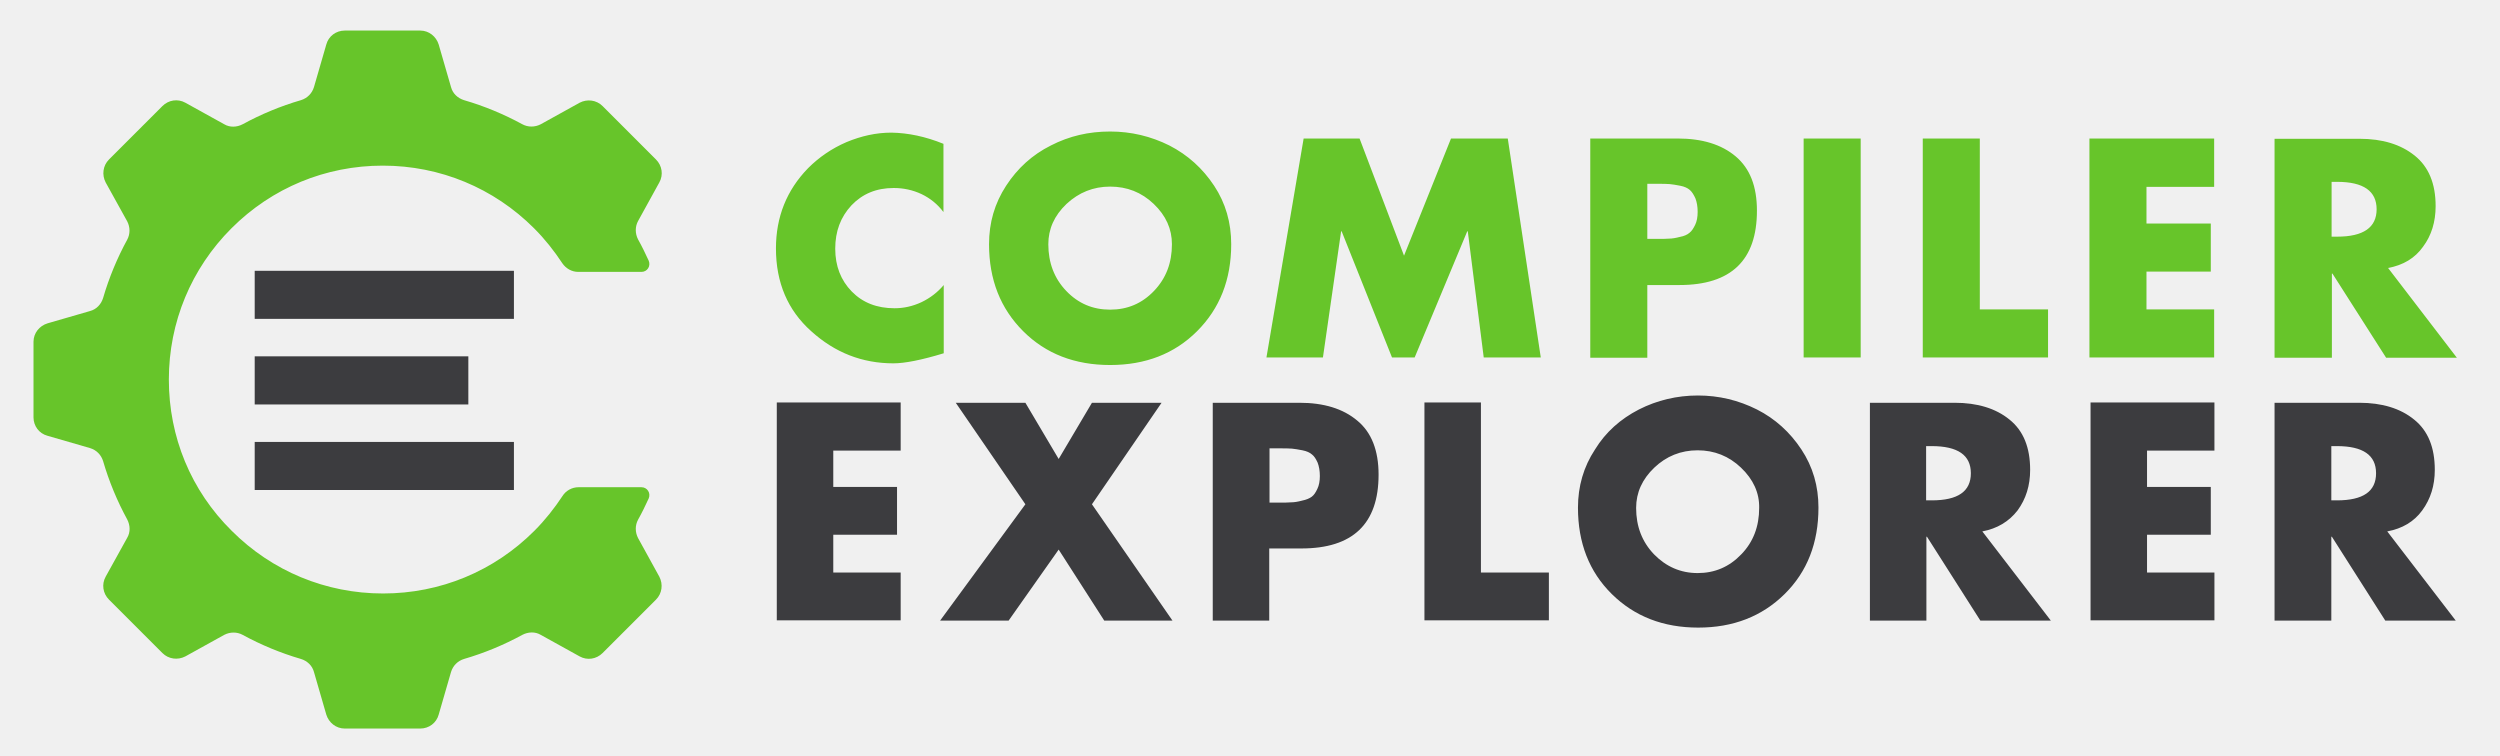
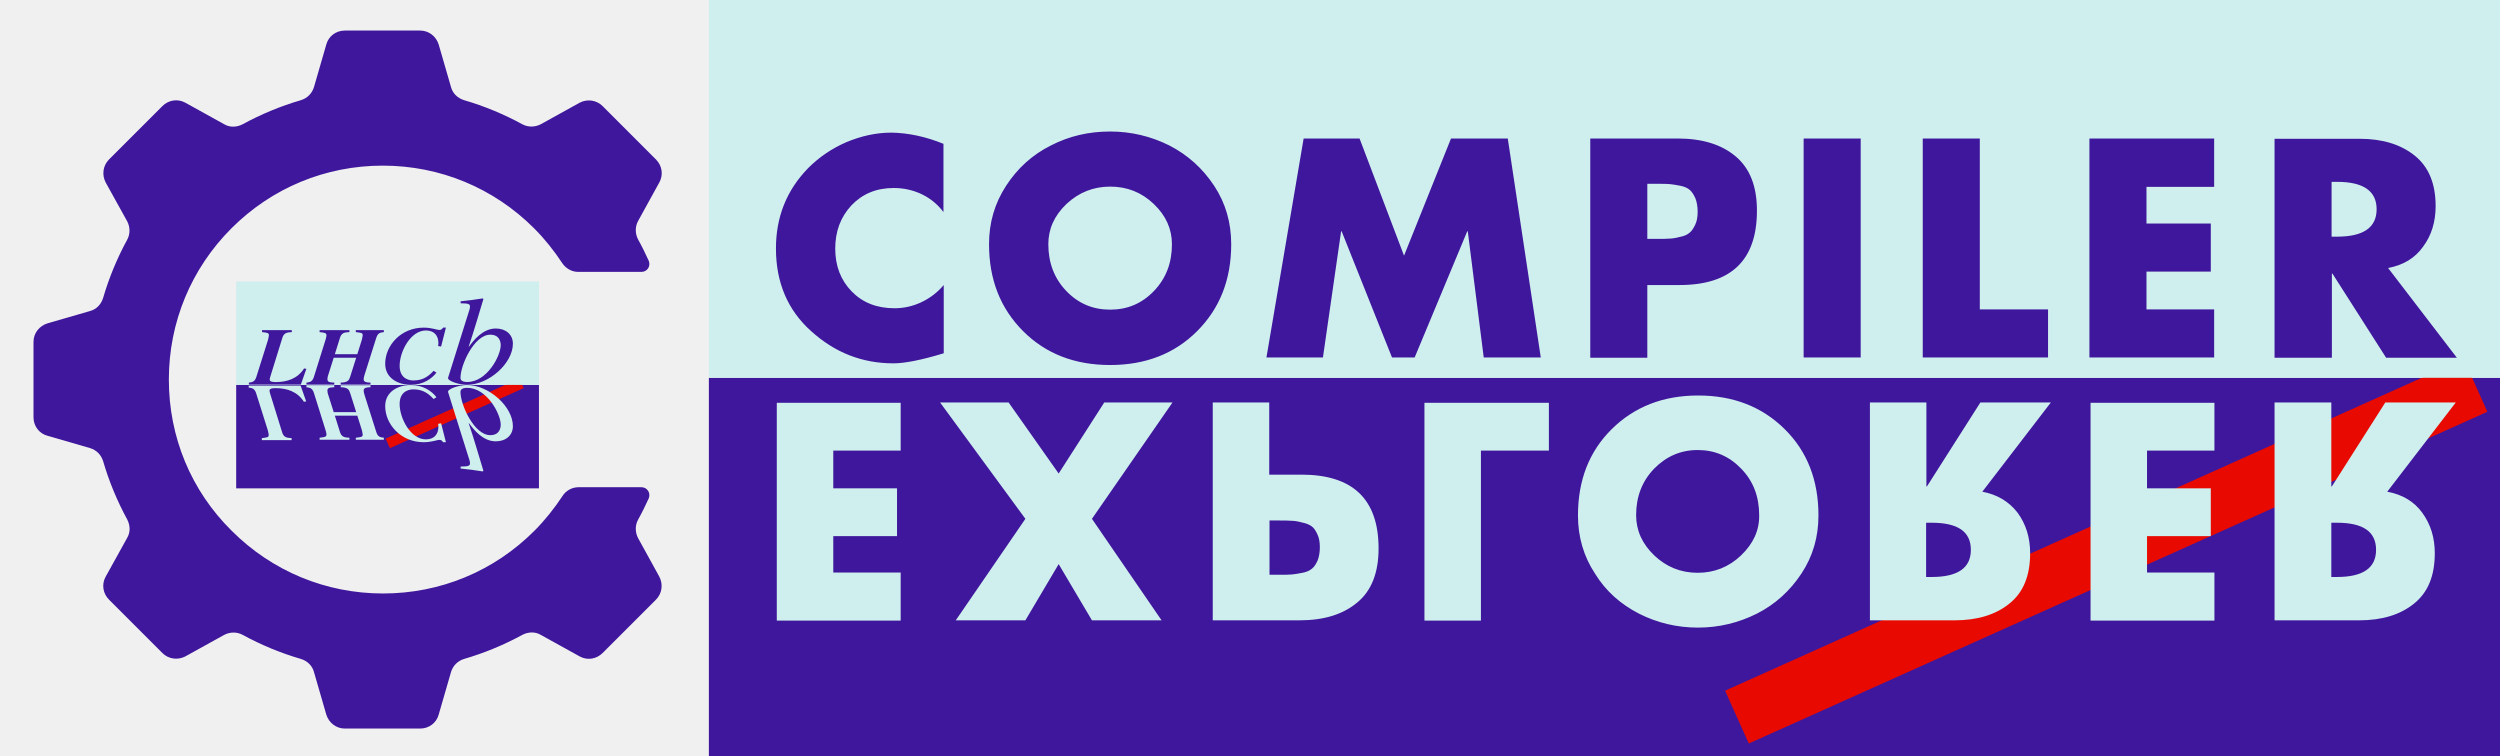
- <svg xmlns="http://www.w3.org/2000/svg" viewBox="0 0 894 270">
-   <path class="logo-pri" fill="#67c52a" d="M337.38 51.43v24.4c-2.1-2.8-4.7-4.9-7.8-6.4-3.2-1.5-6.5-2.2-10-2.2-6.2 0-11.2 2.1-15.1 6.2-3.9 4.2-5.8 9.3-5.8 15.5s2 11.3 5.9 15.3 9 6 15.3 6c3.3 0 6.5-.7 9.7-2.2 3.1-1.5 5.7-3.5 7.9-6.1v24.4c-7.9 2.4-13.9 3.6-18 3.6-11.1 0-20.9-3.8-29.4-11.5-8.4-7.5-12.6-17.4-12.6-29.6 0-11.2 3.8-20.8 11.5-28.7 3.9-3.9 8.4-7 13.7-9.3 5.3-2.2 10.6-3.4 16.1-3.4 6 .1 12.2 1.4 18.6 4zm38.4.6c6.6-3.4 13.6-5 21.2-5 7.5 0 14.6 1.7 21.2 5 6.6 3.4 11.9 8.2 16 14.4s6.1 13.2 6.1 20.9c0 12.7-4.1 23-12.2 31.1s-18.5 12.1-31.1 12.1-23-4-31.1-12.1-12.2-18.4-12.2-31.1c0-7.7 2-14.6 6.1-20.9s9.4-11.1 16-14.4zm36.8 20.9c-4.4-4.2-9.6-6.2-15.6-6.2s-11.2 2.1-15.6 6.2c-4.4 4.2-6.5 9-6.5 14.4 0 6.6 2.1 12.2 6.4 16.7s9.5 6.7 15.7 6.7 11.4-2.2 15.7-6.7 6.4-10 6.4-16.7c0-5.4-2.1-10.2-6.5-14.4zm40.3 54.9l13.3-78.3h20l15.9 41.9 16.8-41.9h20.3l11.8 78.3h-20.4l-5.7-45.1h-.2l-18.8 45.1h-8.1l-18-45.1h-.2l-6.5 45.1zm115.8 0v-78.3h31.2c8.8 0 15.7 2.1 20.8 6.4s7.6 10.7 7.6 19.4c0 17.7-9.2 26.6-27.7 26.6h-11.5v26h-20.4zm20.4-61.9v19.5h3.4c1.9 0 3.4 0 4.4-.1 1 0 2.3-.2 3.8-.6 1.6-.3 2.7-.8 3.5-1.5.8-.6 1.4-1.6 2-2.8s.9-2.8.9-4.7-.3-3.5-.8-4.8c-.6-1.3-1.2-2.3-2-3s-1.9-1.2-3.4-1.5-2.8-.5-3.8-.6c-1.1-.1-2.6-.1-4.6-.1h-3.4zm76.3-16.4v78.3h-20.4v-78.3zm42.6 0v61.1h24.4v17.2h-44.8v-78.3zm83.8 17.3h-24.2v13.1h23v17.2h-23v13.5h24.2v17.2h-44.6v-78.3h44.6zm62.2 29l24.6 32.1h-25.3l-19.2-30.1h-.2v30.1h-20.5v-78.3h30.4c8.2 0 14.7 2 19.7 6s7.5 10 7.5 18.1c0 5.6-1.5 10.5-4.5 14.5-2.9 4.1-7.1 6.6-12.5 7.6zm-20.2-30.7v19.5h2c9.4 0 14.1-3.3 14.1-9.8s-4.7-9.8-14.1-9.8h-2zM228.18 192.43c-1.1-2.1-1.1-4.6 0-6.6 1.4-2.5 2.6-5 3.8-7.6.8-1.9-.5-4-2.6-4h-22.5c-2.3 0-4.5 1.2-5.7 3.1-2.9 4.4-6.3 8.7-10.1 12.5-14.5 14.5-33.7 22.4-54.1 22.4-20.5 0-39.7-8-54.1-22.4-14.6-14.4-22.5-33.6-22.5-54.1s8-39.7 22.4-54.1c14.5-14.5 33.7-22.4 54.1-22.4 20.5 0 39.7 8 54.1 22.4 3.9 3.9 7.2 8.1 10.1 12.5 1.3 1.9 3.4 3.1 5.7 3.1h22.6c2.1 0 3.4-2.1 2.6-4-1.2-2.6-2.4-5.1-3.8-7.6-1.1-2.1-1.1-4.6 0-6.6l7.6-13.8c1.5-2.7 1-6-1.2-8.2l-19.1-19.1c-2.2-2.2-5.5-2.6-8.2-1.2l-13.9 7.7c-2.1 1.1-4.6 1.1-6.6 0-6.6-3.6-13.6-6.5-20.8-8.6-2.3-.7-4.1-2.4-4.7-4.7l-4.4-15.2c-.9-2.9-3.5-5-6.6-5h-27c-3.1 0-5.8 2-6.6 5l-4.4 15.2c-.7 2.3-2.4 4-4.7 4.7-7.2 2.1-14.2 5-20.8 8.6-2.1 1.1-4.6 1.2-6.6 0l-13.9-7.7c-2.7-1.5-6-1-8.2 1.2l-19.1 19.1c-2.2 2.2-2.6 5.5-1.2 8.2l7.7 13.9c1.1 2.1 1.1 4.6 0 6.6-3.6 6.6-6.5 13.6-8.6 20.8-.7 2.3-2.4 4.1-4.7 4.7l-15.2 4.4c-2.9.9-5 3.5-5 6.6v27c0 3.1 2 5.8 5 6.6l15.2 4.4c2.3.7 4 2.4 4.7 4.7 2.1 7.2 5 14.2 8.6 20.8 1.1 2.1 1.2 4.6 0 6.6l-7.7 13.9c-1.5 2.7-1 6 1.2 8.2l19.1 19.1c2.2 2.2 5.5 2.6 8.2 1.2l13.9-7.7c2.1-1.1 4.6-1.1 6.6 0 6.6 3.6 13.6 6.5 20.8 8.6 2.3.7 4.1 2.4 4.7 4.7l4.4 15.2c.9 2.9 3.5 5 6.6 5h27c3.1 0 5.8-2 6.6-5l4.4-15.2c.7-2.3 2.4-4 4.7-4.7 7.2-2.1 14.2-5 20.8-8.6 2.1-1.1 4.6-1.2 6.6 0l13.9 7.7c2.7 1.5 6 1 8.2-1.2l19.1-19.1c2.2-2.2 2.6-5.5 1.2-8.2z" />
-   <path class="logo-sec" fill="#3c3c3f" d="M322.08 161.13h-24.1v13h22.8v17.1h-22.8v13.5h24.1v17.1h-44.3v-77.9h44.3zm44.6 19.2l-24.9-36.3h24.9l11.9 20.1 11.9-20.1h24.9l-24.9 36.3 28.8 41.6h-24.4l-16.3-25.4-17.9 25.4h-24.5zm67 41.6v-77.9h31c8.7 0 15.6 2.1 20.7 6.4 5.1 4.2 7.6 10.7 7.6 19.3 0 17.6-9.2 26.4-27.6 26.4h-11.5v25.8zm20.3-61.6v19.4h3.4c1.9 0 3.4 0 4.4-.1 1 0 2.3-.2 3.8-.6 1.5-.3 2.7-.8 3.5-1.4s1.4-1.5 2-2.8c.6-1.2.9-2.8.9-4.6 0-1.9-.3-3.5-.8-4.8-.6-1.3-1.2-2.3-2-2.9-.8-.7-1.9-1.2-3.4-1.5s-2.8-.5-3.8-.6c-1.1-.1-2.6-.1-4.6-.1zm75.6-16.3v60.7h24.3v17.1h-44.5v-77.9h20.2zm56.5 2.4c6.5-3.3 13.6-5 21.1-5s14.5 1.7 21.1 5c6.5 3.3 11.8 8.1 15.9 14.3s6.1 13.1 6.1 20.8c0 12.6-4 22.9-12.1 30.9s-18.4 12-30.9 12-22.8-4-30.9-12-12.1-18.3-12.1-30.9c0-7.6 2-14.6 6.1-20.8 3.8-6.2 9.1-10.9 15.7-14.3zm36.5 20.8c-4.3-4.1-9.5-6.2-15.5-6.2s-11.2 2.1-15.5 6.2-6.5 8.9-6.5 14.4c0 6.6 2.1 12.1 6.4 16.6 4.3 4.4 9.5 6.7 15.6 6.7s11.3-2.2 15.6-6.7c4.3-4.4 6.4-10 6.4-16.6.1-5.4-2.1-10.2-6.5-14.4zm86.3 22.8l24.5 31.9h-25.2l-19.1-30h-.2v30h-20.2v-77.9h30.3c8.1 0 14.7 2 19.6 6 5 4 7.4 10 7.4 18 0 5.6-1.5 10.4-4.5 14.5-3.1 4-7.3 6.5-12.6 7.5zm-20.1-30.5v19.4h2c9.4 0 14-3.2 14-9.7s-4.7-9.7-14-9.7zm103.1 1.6h-24.1v13h22.8v17.1h-22.8v13.5h24.1v17.1h-44.3v-77.9h44.3zm61.8 28.9l24.5 31.9h-25.2l-19.1-30h-.2v30h-20.3v-77.9h30.3c8.1 0 14.7 2 19.6 6 5 4 7.4 10 7.4 18 0 5.6-1.5 10.4-4.5 14.5-2.9 4-7.1 6.5-12.5 7.5zm-20-30.5v19.4h2c9.4 0 14-3.2 14-9.7s-4.7-9.7-14-9.7zM91.08 96.83h92.7v17.2h-92.7zm0 30.6h76.4v17.2h-76.4zm0 30.6h92.7v17.2h-92.7z" />
+ <svg xmlns="http://www.w3.org/2000/svg" viewBox="0 0 894 270" version="1.1" id="svg6">
+   <defs id="defs10">
+     </defs>
+   <path style="fill:#3f179c;fill-opacity:1;fill-rule:nonzero;stroke:none;stroke-width:0.583" id="path15" d="M 253.493,270.886 H 894.322 V 135.101 H 253.493 Z" />
+   <path style="fill:none;stroke:#e80a00;stroke-width:20.703;stroke-linecap:butt;stroke-linejoin:round;stroke-miterlimit:10;stroke-dasharray:none;stroke-opacity:1" id="path19" d="m 621.131,256.427 264.118,-118.62" />
+   <path style="fill:#cfeeee;fill-opacity:1;fill-rule:nonzero;stroke:none;stroke-width:0.583" id="path15-3" d="M 253.493,135.101 H 894.322 V -0.684 H 253.493 Z" />
+   <path class="logo-sec" d="m 322.08,204.73 h -24.1 v -13 h 22.8 v -17.1 h -22.8 v -13.5 h 24.1 v -17.1 h -44.3 v 77.9 h 44.3 z m 44.6,-19.2 -24.9,36.3 h 24.9 l 11.9,-20.1 11.9,20.1 h 24.9 l -24.9,-36.3 28.8,-41.6 h -24.4 l -16.3,25.4 -17.9,-25.4 h -24.5 z m 67,-41.6 v 77.9 h 31 c 8.7,0 15.6,-2.1 20.7,-6.4 5.1,-4.2 7.6,-10.7 7.6,-19.3 0,-17.6 -9.2,-26.4 -27.6,-26.4 h -11.5 v -25.8 z m 20.3,61.6 v -19.4 h 3.4 c 1.9,0 3.4,0 4.4,0.1 1,0 2.3,0.2 3.8,0.6 1.5,0.3 2.7,0.8 3.5,1.4 0.8,0.6 1.4,1.5 2,2.8 0.6,1.2 0.9,2.8 0.9,4.6 0,1.9 -0.3,3.5 -0.8,4.8 -0.6,1.3 -1.2,2.3 -2,2.9 -0.8,0.7 -1.9,1.2 -3.4,1.5 -1.5,0.3 -2.8,0.5 -3.8,0.6 -1.1,0.1 -2.6,0.1 -4.6,0.1 z m 75.6,16.3 v -60.7 h 24.3 v -17.1 h -44.5 v 77.9 h 20.2 z m 56.5,-2.4 c 6.5,3.3 13.6,5 21.1,5 7.5,0 14.5,-1.7 21.1,-5 6.5,-3.3 11.8,-8.1 15.9,-14.3 4.1,-6.2 6.1,-13.1 6.1,-20.8 0,-12.6 -4,-22.9 -12.1,-30.9 -8.1,-8 -18.4,-12 -30.9,-12 -12.5,0 -22.8,4 -30.9,12 -8.1,8 -12.1,18.3 -12.1,30.9 0,7.6 2,14.6 6.1,20.8 3.8,6.2 9.1,10.9 15.7,14.3 z m 36.5,-20.8 c -4.3,4.1 -9.5,6.2 -15.5,6.2 -6,0 -11.2,-2.1 -15.5,-6.2 -4.3,-4.1 -6.5,-8.9 -6.5,-14.4 0,-6.6 2.1,-12.1 6.4,-16.6 4.3,-4.4 9.5,-6.7 15.6,-6.7 6.1,0 11.3,2.2 15.6,6.7 4.3,4.4 6.4,10 6.4,16.6 0.1,5.4 -2.1,10.2 -6.5,14.4 z m 86.3,-22.8 24.5,-31.9 h -25.2 l -19.1,30 h -0.2 v -30 h -20.2 v 77.9 h 30.3 c 8.1,0 14.7,-2 19.6,-6 5,-4 7.4,-10 7.4,-18 0,-5.6 -1.5,-10.4 -4.5,-14.5 -3.1,-4 -7.3,-6.5 -12.6,-7.5 z m -20.1,30.5 v -19.4 h 2 c 9.4,0 14,3.2 14,9.7 0,6.5 -4.7,9.7 -14,9.7 z m 103.1,-1.6 h -24.1 v -13 h 22.8 v -17.1 h -22.8 v -13.5 h 24.1 v -17.1 h -44.3 v 77.9 h 44.3 z m 61.8,-28.9 24.5,-31.9 h -25.2 l -19.1,30 h -0.2 v -30 h -20.3 v 77.9 h 30.3 c 8.1,0 14.7,-2 19.6,-6 5,-4 7.4,-10 7.4,-18 0,-5.6 -1.5,-10.4 -4.5,-14.5 -2.9,-4 -7.1,-6.5 -12.5,-7.5 z m -20,30.5 v -19.4 h 2 c 9.4,0 14,3.2 14,9.7 0,6.5 -4.7,9.7 -14,9.7 z" id="path4" style="fill:#cfeeee;fill-opacity:1" />
+   <path class="logo-pri" d="M337.38 51.43v24.4c-2.1-2.8-4.7-4.9-7.8-6.4-3.2-1.5-6.5-2.2-10-2.2-6.2 0-11.2 2.1-15.1 6.2-3.9 4.2-5.8 9.3-5.8 15.5s2 11.3 5.9 15.3 9 6 15.3 6c3.3 0 6.5-.7 9.7-2.2 3.1-1.5 5.7-3.5 7.9-6.1v24.4c-7.9 2.4-13.9 3.6-18 3.6-11.1 0-20.9-3.8-29.4-11.5-8.4-7.5-12.6-17.4-12.6-29.6 0-11.2 3.8-20.8 11.5-28.7 3.9-3.9 8.4-7 13.7-9.3 5.3-2.2 10.6-3.4 16.1-3.4 6 .1 12.2 1.4 18.6 4zm38.4.6c6.6-3.4 13.6-5 21.2-5 7.5 0 14.6 1.7 21.2 5 6.6 3.4 11.9 8.2 16 14.4s6.1 13.2 6.1 20.9c0 12.7-4.1 23-12.2 31.1s-18.5 12.1-31.1 12.1-23-4-31.1-12.1-12.2-18.4-12.2-31.1c0-7.7 2-14.6 6.1-20.9s9.4-11.1 16-14.4zm36.8 20.9c-4.4-4.2-9.6-6.2-15.6-6.2s-11.2 2.1-15.6 6.2c-4.4 4.2-6.5 9-6.5 14.4 0 6.6 2.1 12.2 6.4 16.7s9.5 6.7 15.7 6.7 11.4-2.2 15.7-6.7 6.4-10 6.4-16.7c0-5.4-2.1-10.2-6.5-14.4zm40.3 54.9l13.3-78.3h20l15.9 41.9 16.8-41.9h20.3l11.8 78.3h-20.4l-5.7-45.1h-.2l-18.8 45.1h-8.1l-18-45.1h-.2l-6.5 45.1zm115.8 0v-78.3h31.2c8.8 0 15.7 2.1 20.8 6.4s7.6 10.7 7.6 19.4c0 17.7-9.2 26.6-27.7 26.6h-11.5v26h-20.4zm20.4-61.9v19.5h3.4c1.9 0 3.4 0 4.4-.1 1 0 2.3-.2 3.8-.6 1.6-.3 2.7-.8 3.5-1.5.8-.6 1.4-1.6 2-2.8s.9-2.8.9-4.7-.3-3.5-.8-4.8c-.6-1.3-1.2-2.3-2-3s-1.9-1.2-3.4-1.5-2.8-.5-3.8-.6c-1.1-.1-2.6-.1-4.6-.1h-3.4zm76.3-16.4v78.3h-20.4v-78.3zm42.6 0v61.1h24.4v17.2h-44.8v-78.3zm83.8 17.3h-24.2v13.1h23v17.2h-23v13.5h24.2v17.2h-44.6v-78.3h44.6zm62.2 29l24.6 32.1h-25.3l-19.2-30.1h-.2v30.1h-20.5v-78.3h30.4c8.2 0 14.7 2 19.7 6s7.5 10 7.5 18.1c0 5.6-1.5 10.5-4.5 14.5-2.9 4.1-7.1 6.6-12.5 7.6zm-20.2-30.7v19.5h2c9.4 0 14.1-3.3 14.1-9.8s-4.7-9.8-14.1-9.8h-2zM228.18 192.43c-1.1-2.1-1.1-4.6 0-6.6 1.4-2.5 2.6-5 3.8-7.6.8-1.9-.5-4-2.6-4h-22.5c-2.3 0-4.5 1.2-5.7 3.1-2.9 4.4-6.3 8.7-10.1 12.5-14.5 14.5-33.7 22.4-54.1 22.4-20.5 0-39.7-8-54.1-22.4-14.6-14.4-22.5-33.6-22.5-54.1s8-39.7 22.4-54.1c14.5-14.5 33.7-22.4 54.1-22.4 20.5 0 39.7 8 54.1 22.4 3.9 3.9 7.2 8.1 10.1 12.5 1.3 1.9 3.4 3.1 5.7 3.1h22.6c2.1 0 3.4-2.1 2.6-4-1.2-2.6-2.4-5.1-3.8-7.6-1.1-2.1-1.1-4.6 0-6.6l7.6-13.8c1.5-2.7 1-6-1.2-8.2l-19.1-19.1c-2.2-2.2-5.5-2.6-8.2-1.2l-13.9 7.7c-2.1 1.1-4.6 1.1-6.6 0-6.6-3.6-13.6-6.5-20.8-8.6-2.3-.7-4.1-2.4-4.7-4.7l-4.4-15.2c-.9-2.9-3.5-5-6.6-5h-27c-3.1 0-5.8 2-6.6 5l-4.4 15.2c-.7 2.3-2.4 4-4.7 4.7-7.2 2.1-14.2 5-20.8 8.6-2.1 1.1-4.6 1.2-6.6 0l-13.9-7.7c-2.7-1.5-6-1-8.2 1.2l-19.1 19.1c-2.2 2.2-2.6 5.5-1.2 8.2l7.7 13.9c1.1 2.1 1.1 4.6 0 6.6-3.6 6.6-6.5 13.6-8.6 20.8-.7 2.3-2.4 4.1-4.7 4.7l-15.2 4.4c-2.9.9-5 3.5-5 6.6v27c0 3.1 2 5.8 5 6.6l15.2 4.4c2.3.7 4 2.4 4.7 4.7 2.1 7.2 5 14.2 8.6 20.8 1.1 2.1 1.2 4.6 0 6.6l-7.7 13.9c-1.5 2.7-1 6 1.2 8.2l19.1 19.1c2.2 2.2 5.5 2.6 8.2 1.2l13.9-7.7c2.1-1.1 4.6-1.1 6.6 0 6.6 3.6 13.6 6.5 20.8 8.6 2.3.7 4.1 2.4 4.7 4.7l4.4 15.2c.9 2.9 3.5 5 6.6 5h27c3.1 0 5.8-2 6.6-5l4.4-15.2c.7-2.3 2.4-4 4.7-4.7 7.2-2.1 14.2-5 20.8-8.6 2.1-1.1 4.6-1.2 6.6 0l13.9 7.7c2.7 1.5 6 1 8.2-1.2l19.1-19.1c2.2-2.2 2.6-5.5 1.2-8.2z" id="path2" fill="#67c52a" style="fill:#3f179c;fill-opacity:1" />
+   <g id="g11" transform="matrix(1.25,0,0,-1.25,83.9956,175.2247)">
+     <g id="g13" transform="scale(0.1)">
+       <path style="fill:#3f179c;fill-opacity:1;fill-rule:nonzero;stroke:none" id="path15-7" d="m 3.719,4.699 h 866.152 v 295.918 H 3.719 Z" />
+       <path style="fill:#ffffff;fill-opacity:1;fill-rule:nonzero;stroke:none" id="path17-5" d="M 437.32,133.32 820.051,305.211" />
+       <path style="fill:none;stroke:#e80a00;stroke-width:30;stroke-linecap:butt;stroke-linejoin:round;stroke-miterlimit:10;stroke-dasharray:none;stroke-opacity:1" id="path19-3" d="M 437.32,133.32 820.051,305.211" />
+       <path style="fill:#cfeeee;fill-opacity:1;fill-rule:nonzero;stroke:none" id="path21-5" d="m 3.719,300.609 h 866.152 V 596.527 H 3.719 Z" />
+       <path style="fill:#3f179c;fill-opacity:1;fill-rule:nonzero;stroke:none" id="path23-6" d="M 188.609,301.48 H 40.039 v 5.668 c 11.551,1.403 17.199,3.5 21.492,16.821 L 94.578,428.84 c 0,0 2.691,10.039 2.691,13.082 0,7.476 -2.418,7.707 -19.609,9.816 v 5.672 h 85.168 v -5.672 c -15.047,-0.699 -22.84,-2.808 -27.137,-16.816 l -34.66,-111.66 c -1.34,-4.442 -1.34,-6.313 -1.34,-7.481 0,-2.101 0,-7.011 17.457,-7.011 32.243,0 62.332,9.808 80.872,39.011 l 6.449,-1.172 -15.848,-45.129" />
+       <path style="fill:#3f179c;fill-opacity:1;fill-rule:nonzero;stroke:none" id="path25-2" d="m 387.941,301.48 h -85.3 v 5.668 c 20.449,0.711 23.949,6.571 27.179,16.883 l 17.219,54.399 H 282.73 l -13.46,-42.442 c -1.879,-6.09 -4.571,-12.886 -4.571,-18.758 0,-8.671 5.653,-9.14 19.641,-10.082 v -5.668 h -79.649 v 5.668 c 9.957,1.411 16.95,2.352 21.528,16.883 l 32.832,104.848 c 0.801,2.332 2.961,10.031 2.961,12.59 0,7.703 -2.961,8.16 -19.641,10.261 v 5.668 h 85.301 v -5.668 c -15.07,-0.468 -22.871,-2.8 -27.184,-16.789 l -14.527,-46.39 h 64.309 l 12.652,40.328 c 0,0 2.687,10.031 2.687,13.051 0,7.461 -2.418,7.699 -19.64,9.8 v 5.668 h 80.191 v -5.668 c -10.769,-1.402 -17.23,-2.339 -21.801,-16.789 L 375.031,342.32 c -1.883,-6.332 -6.73,-19.699 -6.73,-25.32 0,-8.68 9.418,-9.609 19.64,-9.852 v -5.668" />
+       <path style="fill:#3f179c;fill-opacity:1;fill-rule:nonzero;stroke:none" id="path27-9" d="m 589.969,410.449 -8.5,1.403 c 0.543,2.539 0.812,5.308 0.812,7.847 0,22.391 -12.422,36.699 -35.91,36.699 -43.473,0 -75.062,-59.949 -75.062,-101.238 0,-41.762 35.101,-41.762 38.882,-41.762 21.329,0 38.61,6.071 58.321,27.532 l 8.097,-5.129 C 562.84,317.84 538.27,300.93 503.172,300.93 468.09,300.93 430,319.012 430,361.23 c 0,51.782 44.551,103.282 110.16,103.282 23.219,0 38.34,-6.711 44.77,-6.711 5.851,0 8,3.008 10.691,6.711 h 8.07 l -13.722,-54.051" />
+       <path style="fill:#3f179c;fill-opacity:1;fill-rule:nonzero;stroke:none" id="path29-1" d="m 760.48,414.051 c 0,-29.922 -39.199,-105.071 -95.71,-105.071 -19.391,0 -19.391,9.258 -19.391,11.758 0,37.391 39.601,123.59 84.98,123.59 25.993,0 30.121,-19.226 30.121,-30.277 z M 645.801,534.16 c 23.929,-0.359 26.808,-2.148 26.808,-10.359 0,-5 -3.711,-13.93 -6.597,-23.93 L 609.898,321.102 v -1.43 c 0,-7.84 31.774,-18.793 53.641,-18.793 63.109,0 131.77,61.519 131.77,117.801 0,26.011 -20.079,43.32 -48.86,43.32 -37.121,0 -63.109,-33.34 -76.73,-51.859 l -0.821,0.359 c 14.032,40.332 33,106.648 42.082,135.82 l -2.058,1.782 C 687.469,544.48 666.43,541.98 645.801,539.84 v -5.668" />
+       <path style="fill:#cfeeee;fill-opacity:1;fill-rule:nonzero;stroke:none" id="path31-2" d="m 203.922,253.539 -6.453,-1.168 c -18.539,29.199 -48.629,39.008 -80.867,39.008 -17.461,0 -17.461,-4.91 -17.461,-7.008 0,-1.172 0,-3.043 1.339,-7.48 L 135.141,165.23 c 4.3,-14.019 12.089,-16.121 27.14,-16.82 v -5.672 H 77.109 v 5.672 c 17.199,2.102 19.609,2.34 19.609,9.809 0,3.043 -2.688,13.082 -2.688,13.082 L 60.98,276.172 c -4.301,13.316 -9.941,15.418 -21.492,16.816 v 5.672 H 188.059 l 15.851,-45.129" />
+       <path style="fill:#cfeeee;fill-opacity:1;fill-rule:nonzero;stroke:none" id="path33-7" d="m 387.941,294.082 c -10.222,-0.23 -19.64,-1.172 -19.64,-9.852 0,-5.628 4.84,-18.992 6.73,-25.32 l 29.328,-92.629 c 4.571,-14.449 11.039,-15.383 21.801,-16.793 v -5.668 h -80.191 v 5.668 c 17.222,2.102 19.64,2.332 19.64,9.793 0,3.028 -2.687,13.051 -2.687,13.051 L 350.27,212.66 h -64.309 l 14.527,-46.39 c 4.301,-13.981 12.114,-16.321 27.184,-16.79 v -5.671 h -85.301 v 5.671 c 16.68,2.102 19.641,2.571 19.641,10.258 0,2.571 -2.16,10.262 -2.961,12.594 L 226.219,277.18 c -4.571,14.539 -11.571,15.48 -21.528,16.879 v 5.671 h 79.649 v -5.671 c -13.988,-0.938 -19.641,-1.411 -19.641,-10.079 0,-5.859 2.692,-12.66 4.571,-18.761 l 13.46,-42.438 h 64.309 l -17.219,54.391 c -3.23,10.316 -6.73,16.18 -27.179,16.879 v 5.668 h 85.3 v -5.668" />
+       <path style="fill:#cfeeee;fill-opacity:1;fill-rule:nonzero;stroke:none" id="path35-0" d="m 603.691,136.73 h -8.07 c -2.691,3.7 -4.84,6.711 -10.691,6.711 -6.43,0 -21.551,-6.711 -44.77,-6.711 C 474.551,136.73 430,188.219 430,240 c 0,42.23 38.09,60.301 73.172,60.301 35.098,0 59.668,-16.91 73.437,-34.871 l -8.097,-5.129 c -19.711,21.461 -36.992,27.527 -58.321,27.527 -3.781,0 -38.882,0 -38.882,-41.758 0,-41.289 31.589,-101.242 75.062,-101.242 23.488,0 35.91,14.313 35.91,36.703 0,2.539 -0.269,5.309 -0.812,7.848 l 8.5,1.402 13.722,-54.051" />
+       <path style="fill:#cfeeee;fill-opacity:1;fill-rule:nonzero;stroke:none" id="path37-9" d="m 730.359,156.898 c -45.371,0 -84.98,86.204 -84.98,123.59 0,2.5 0,11.75 19.391,11.75 56.511,0 95.71,-75.148 95.71,-105.07 0,-11.039 -4.128,-30.277 -30.121,-30.277 z M 645.801,61.391 c 20.629,-2.141 41.66,-4.629 63.121,-8.262 l 2.058,1.793 C 701.898,84.09 682.93,150.41 668.898,190.738 l 0.821,0.364 c 13.609,-18.52 39.601,-51.864 76.73,-51.864 28.781,0 48.86,17.313 48.86,43.313 0,56.269 -68.661,117.801 -131.77,117.801 -21.859,0 -53.641,-10.954 -53.641,-18.793 v -1.43 l 56.114,-178.77 c 2.886,-10 6.597,-18.929 6.597,-23.929 0,-8.219 -2.89,-10 -26.808,-10.359 v -5.672" />
+     </g>
+   </g>
</svg>
